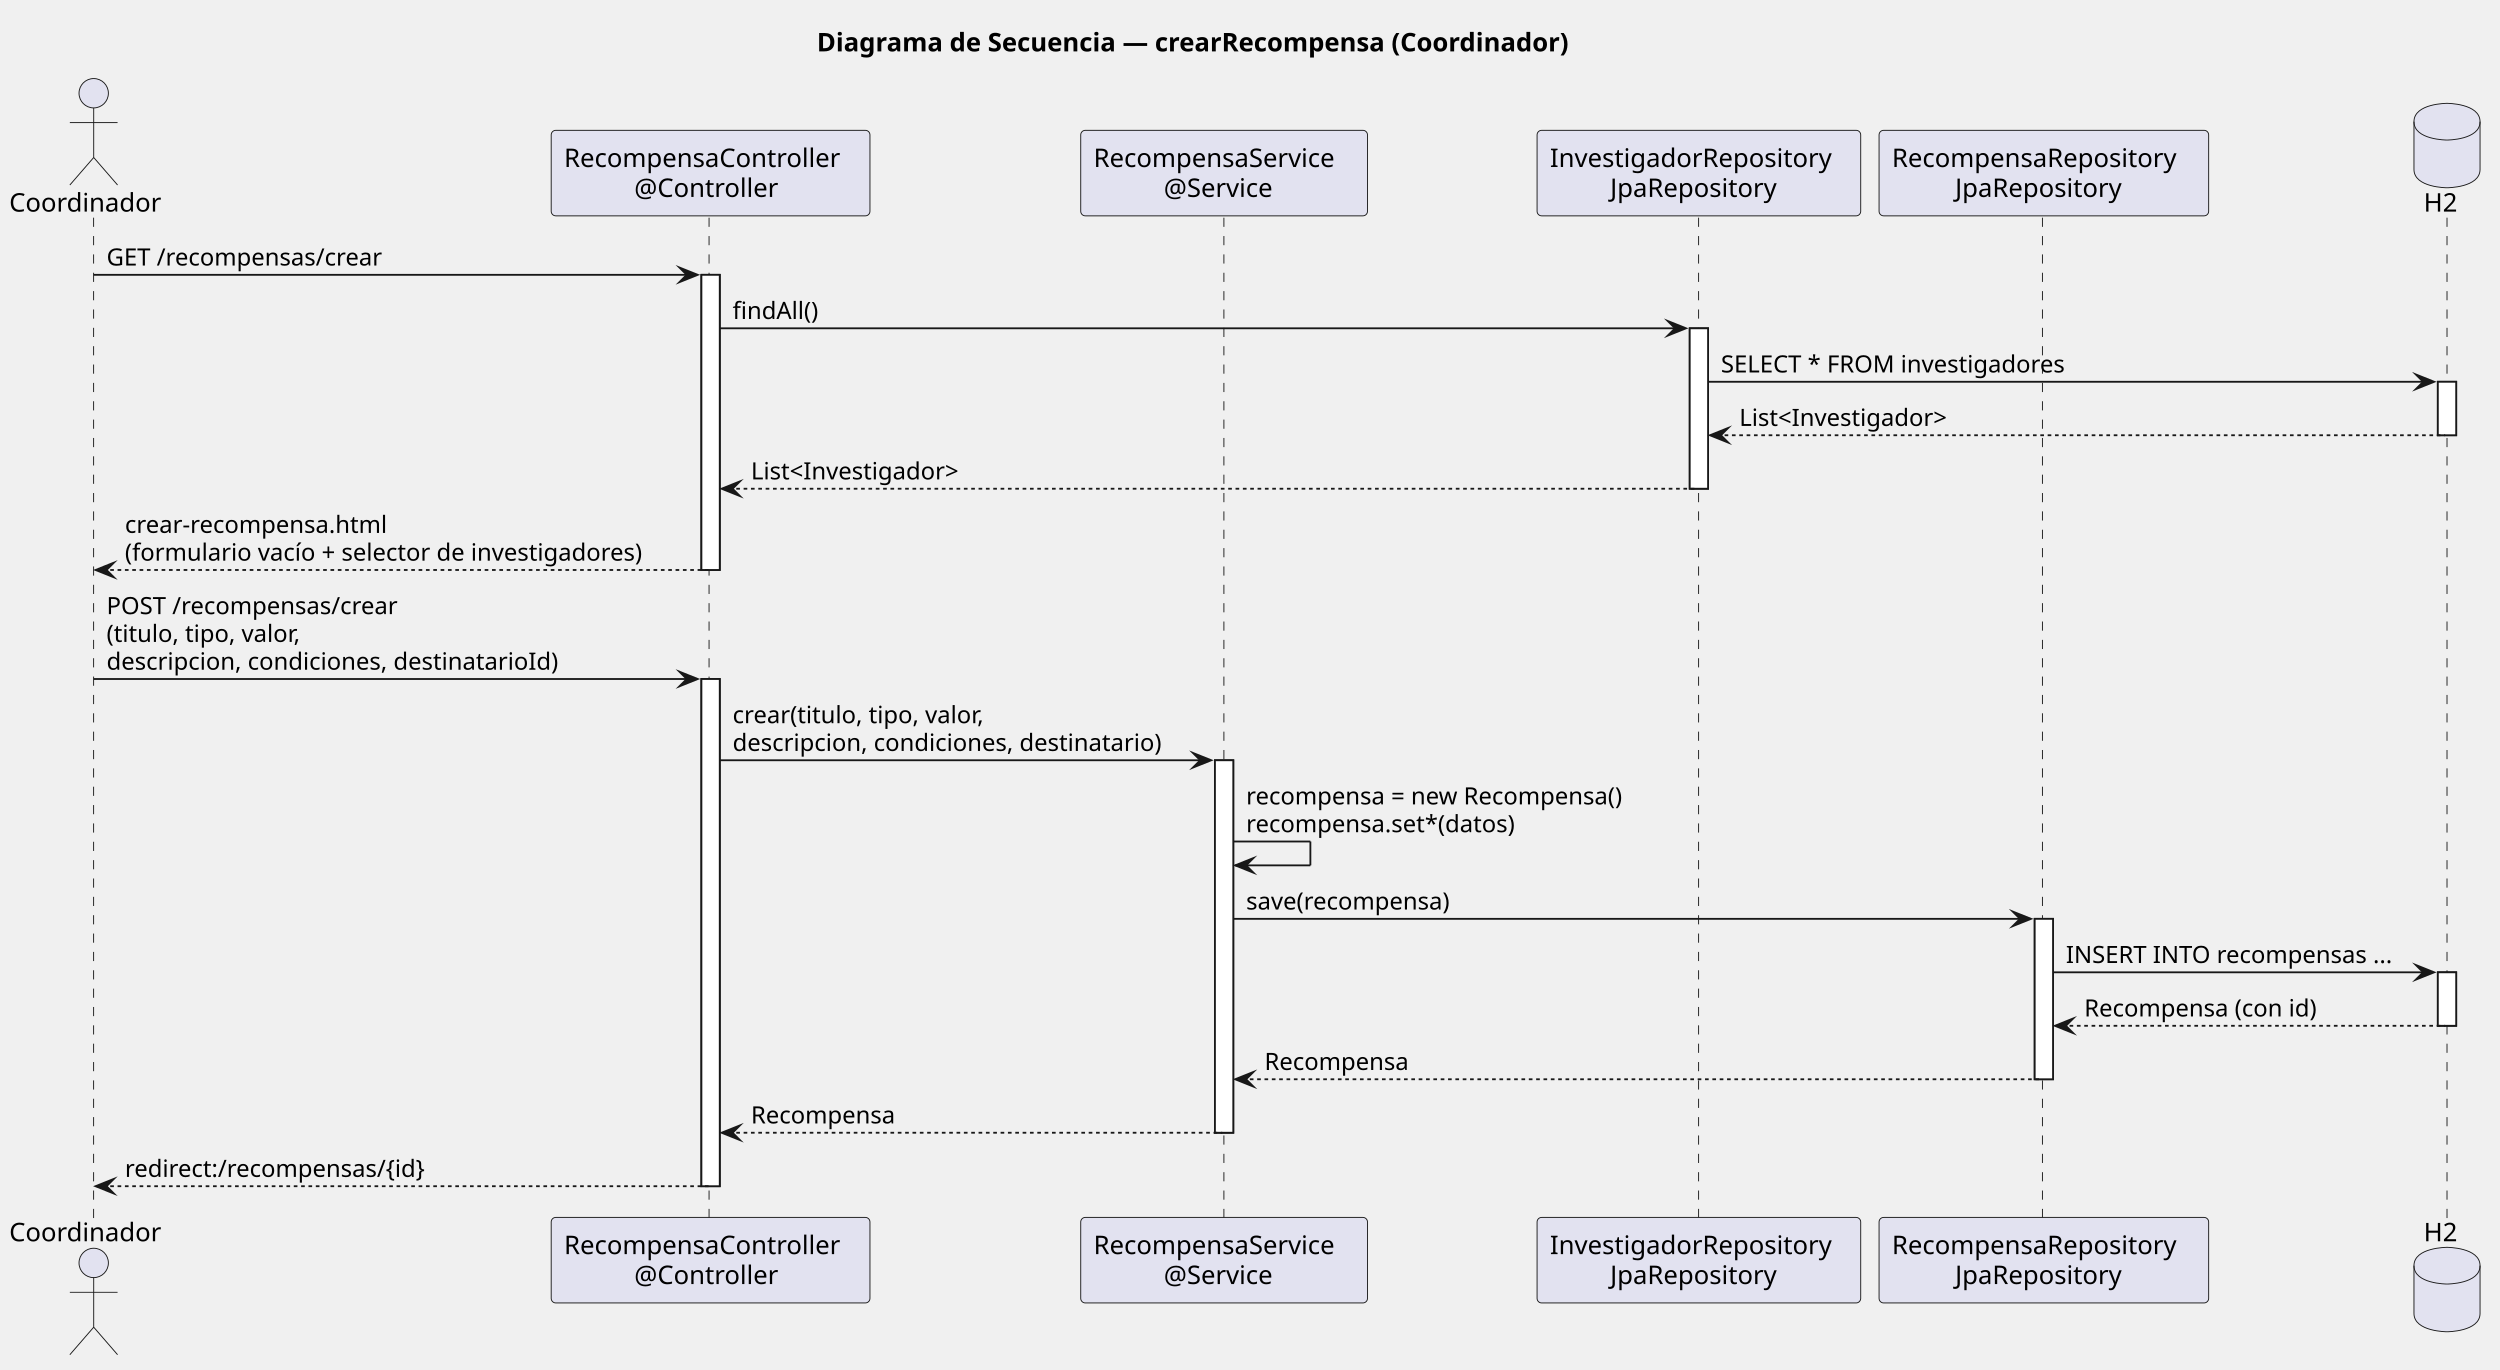
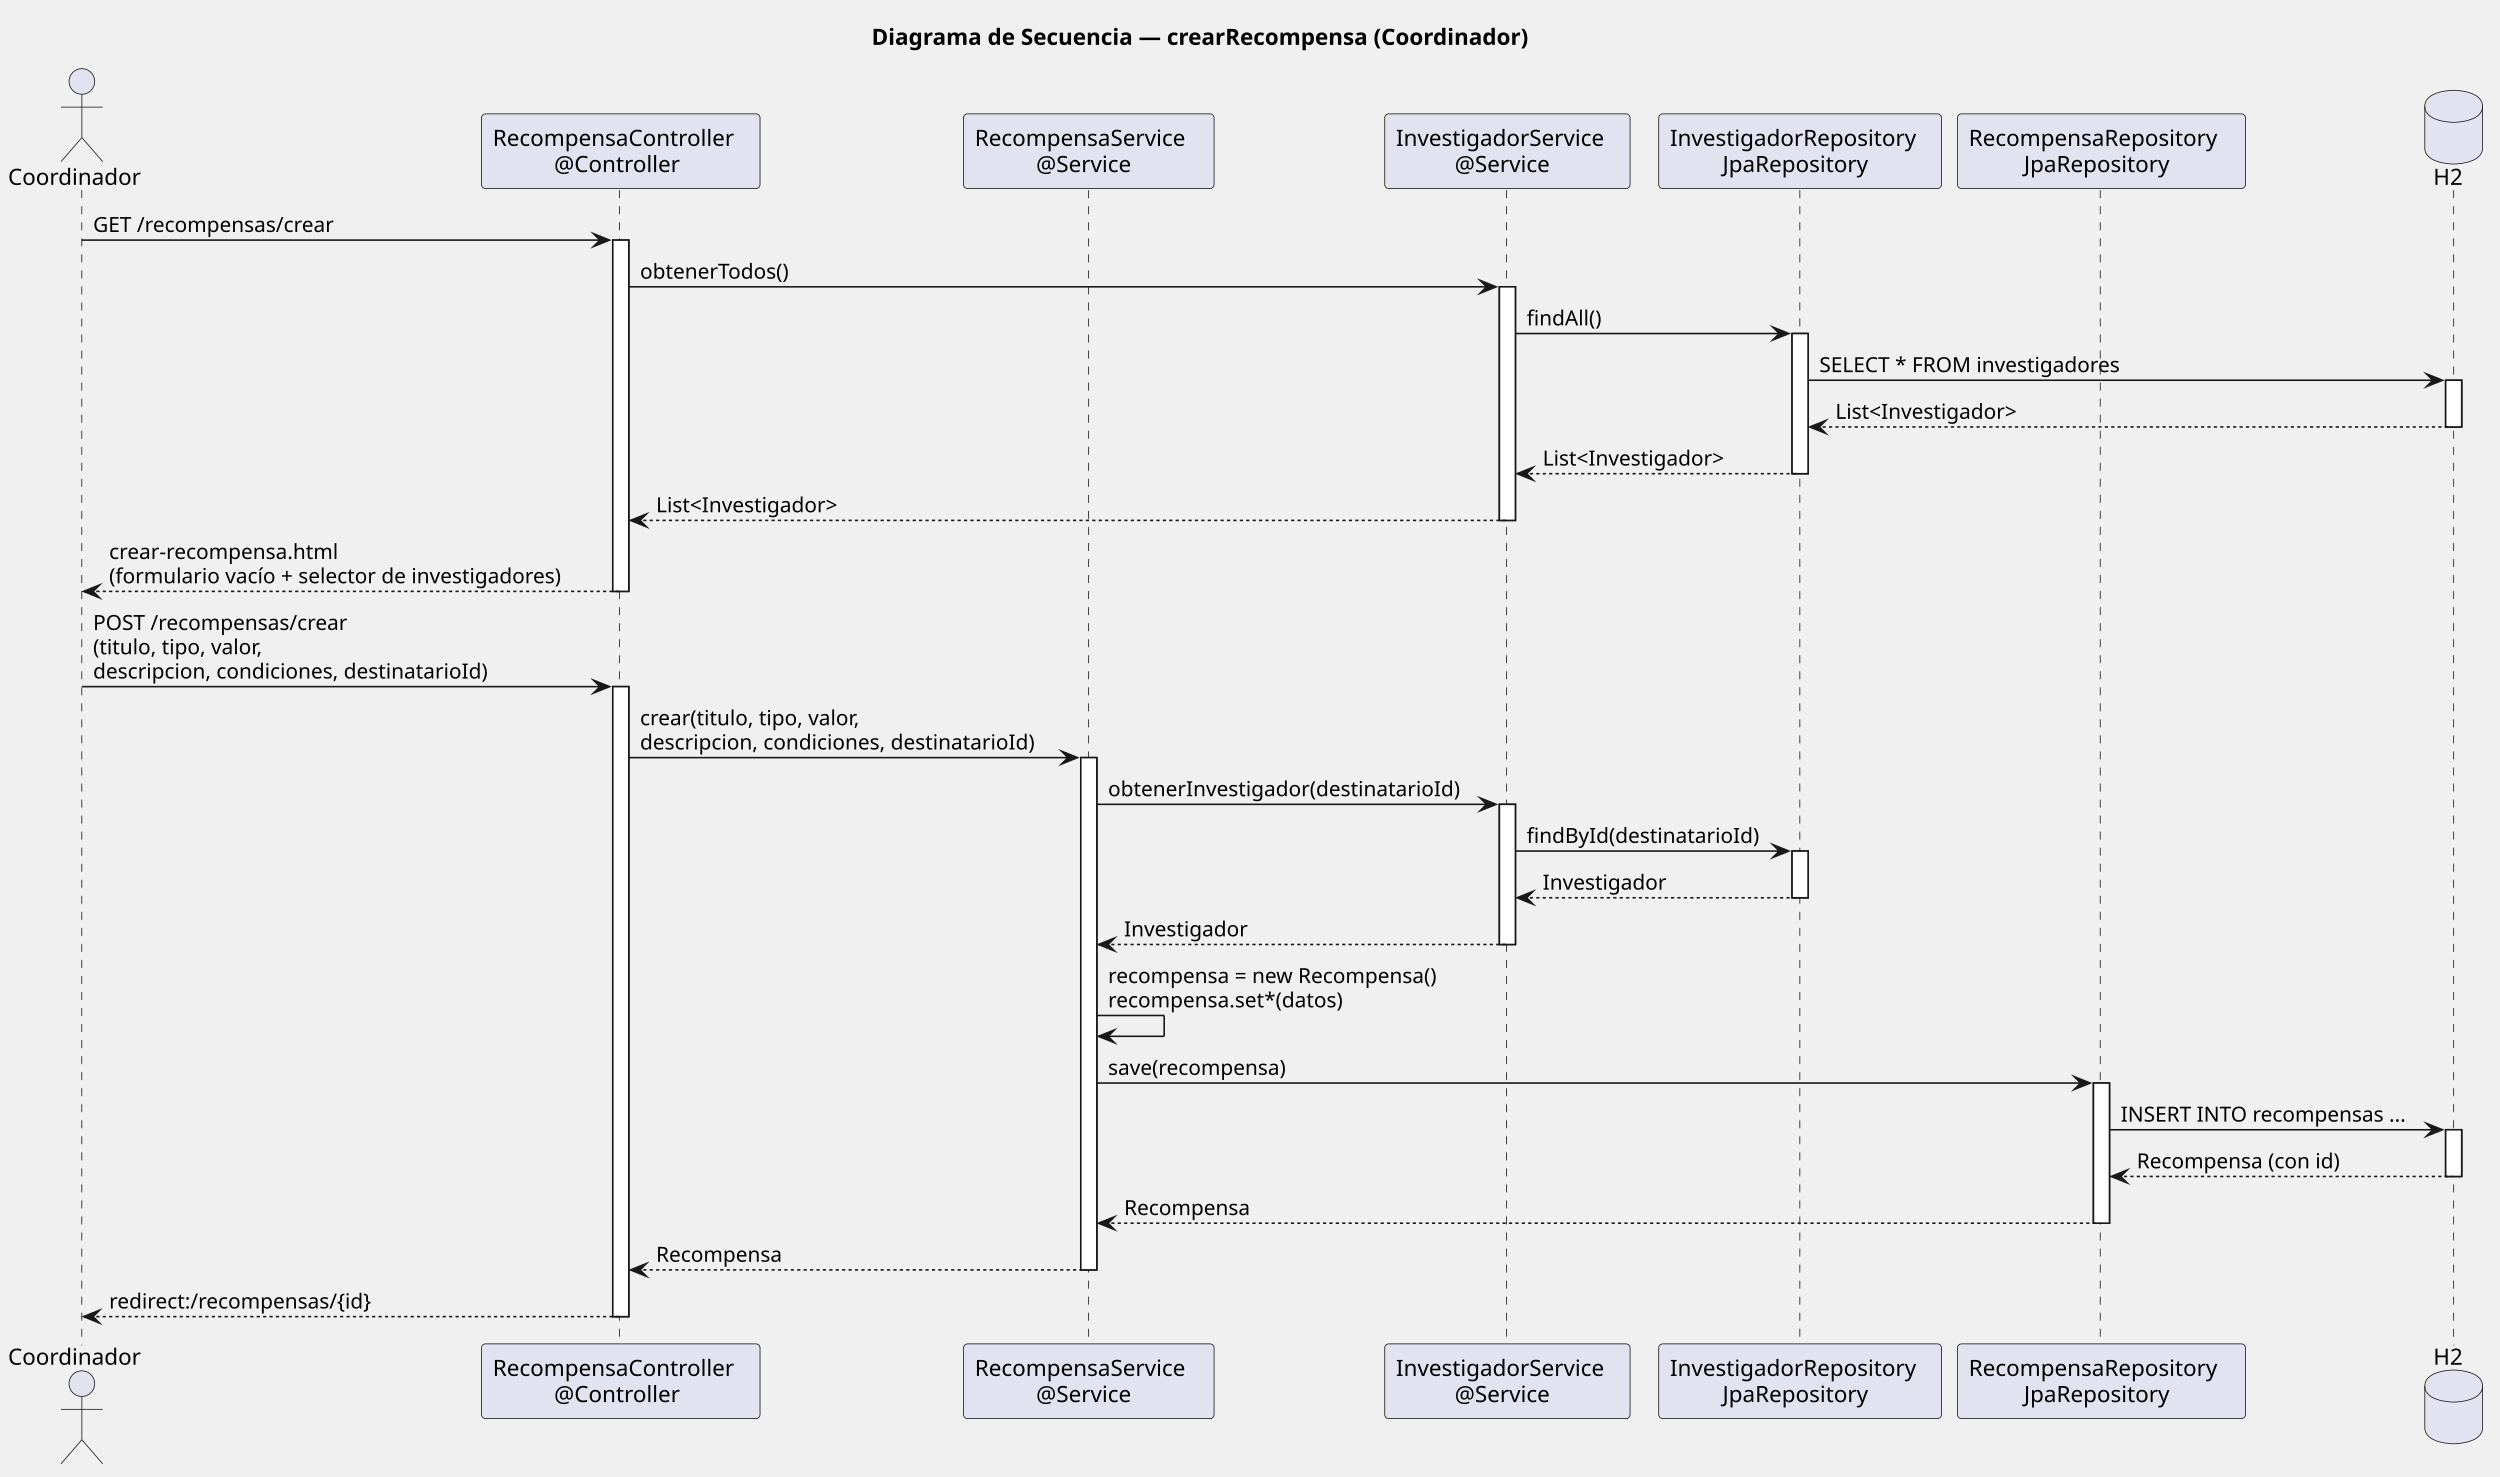
- <svg xmlns="http://www.w3.org/2000/svg" contentStyleType="text/css" data-diagram-type="SEQUENCE" height="746px" preserveAspectRatio="none" style="width:1362px;height:746px;background:#FFFFFF;" version="1.1" viewBox="0 0 1362 746" width="1362px" zoomAndPan="magnify">
+ <svg xmlns="http://www.w3.org/2000/svg" contentStyleType="text/css" data-diagram-type="SEQUENCE" height="921px" preserveAspectRatio="none" style="width:1559px;height:921px;background:#FFFFFF;" version="1.1" viewBox="0 0 1559 921" width="1559px" zoomAndPan="magnify">
  <defs />
  <g>
    <g class="title" data-source-line="1">
-       <text fill="#000000" font-family="sans-serif" font-size="14" font-weight="700" lengthAdjust="spacing" textLength="465.097" x="445.016" y="27.995">Diagrama de Secuencia — crearRecompensa (Coordinador)</text>
-     </g>
-     <g>
-       <rect fill="#FFFFFF" height="160.797" style="stroke:#181818;stroke-width:1;" width="10" x="382.123" y="149.727" />
-     </g>
-     <g>
-       <rect fill="#FFFFFF" height="276.328" style="stroke:#181818;stroke-width:1;" width="10" x="382.123" y="369.922" />
-     </g>
-     <g>
-       <rect fill="#FFFFFF" height="202.93" style="stroke:#181818;stroke-width:1;" width="10" x="661.894" y="414.188" />
-     </g>
-     <g>
-       <rect fill="#FFFFFF" height="87.398" style="stroke:#181818;stroke-width:1;" width="10" x="920.557" y="178.859" />
-     </g>
-     <g>
-       <rect fill="#FFFFFF" height="87.398" style="stroke:#181818;stroke-width:1;" width="10" x="1108.496" y="500.586" />
-     </g>
-     <g>
-       <rect fill="#FFFFFF" height="29.133" style="stroke:#181818;stroke-width:1;" width="10" x="1328.129" y="207.992" />
-     </g>
-     <g>
-       <rect fill="#FFFFFF" height="29.133" style="stroke:#181818;stroke-width:1;" width="10" x="1328.129" y="529.719" />
+       <text fill="#000000" font-family="sans-serif" font-size="14" font-weight="700" lengthAdjust="spacing" textLength="465.097" x="543.506" y="27.995">Diagrama de Secuencia — crearRecompensa (Coordinador)</text>
+     </g>
+     <g>
+       <rect fill="#FFFFFF" height="219.062" style="stroke:#181818;stroke-width:1;" width="10" x="382.123" y="149.727" />
+     </g>
+     <g>
+       <rect fill="#FFFFFF" height="392.859" style="stroke:#181818;stroke-width:1;" width="10" x="382.123" y="428.188" />
+     </g>
+     <g>
+       <rect fill="#FFFFFF" height="319.461" style="stroke:#181818;stroke-width:1;" width="10" x="673.98" y="472.453" />
+     </g>
+     <g>
+       <rect fill="#FFFFFF" height="145.664" style="stroke:#181818;stroke-width:1;" width="10" x="935.019" y="178.859" />
+     </g>
+     <g>
+       <rect fill="#FFFFFF" height="87.398" style="stroke:#181818;stroke-width:1;" width="10" x="935.019" y="501.586" />
+     </g>
+     <g>
+       <rect fill="#FFFFFF" height="87.398" style="stroke:#181818;stroke-width:1;" width="10" x="1117.537" y="207.992" />
+     </g>
+     <g>
+       <rect fill="#FFFFFF" height="29.133" style="stroke:#181818;stroke-width:1;" width="10" x="1117.537" y="530.719" />
+     </g>
+     <g>
+       <rect fill="#FFFFFF" height="87.398" style="stroke:#181818;stroke-width:1;" width="10" x="1305.476" y="675.383" />
+     </g>
+     <g>
+       <rect fill="#FFFFFF" height="29.133" style="stroke:#181818;stroke-width:1;" width="10" x="1525.109" y="237.125" />
+     </g>
+     <g>
+       <rect fill="#FFFFFF" height="29.133" style="stroke:#181818;stroke-width:1;" width="10" x="1525.109" y="704.516" />
    </g>
    <g class="participant-lifeline" data-entity-uid="part1" data-qualified-name="User" data-source-line="3" id="part1-lifeline">
      <g>
-         <rect fill="#000000" fill-opacity="0" height="545.656" width="8" x="47.049" y="118.594" />
-         <line style="stroke:#181818;stroke-width:0.5;stroke-dasharray:5,5;" x1="51" x2="51" y1="118.594" y2="664.25" />
+         <rect fill="#000000" fill-opacity="0" height="720.453" width="8" x="47.049" y="118.594" />
+         <line style="stroke:#181818;stroke-width:0.5;stroke-dasharray:5,5;" x1="51" x2="51" y1="118.594" y2="839.047" />
      </g>
    </g>
    <g class="participant-lifeline" data-entity-uid="part2" data-qualified-name="Controller" data-source-line="4" id="part2-lifeline">
      <g>
-         <rect fill="#000000" fill-opacity="0" height="545.656" width="8" x="383.123" y="118.594" />
-         <line style="stroke:#181818;stroke-width:0.5;stroke-dasharray:5,5;" x1="386.293" x2="386.293" y1="118.594" y2="664.25" />
+         <rect fill="#000000" fill-opacity="0" height="720.453" width="8" x="383.123" y="118.594" />
+         <line style="stroke:#181818;stroke-width:0.5;stroke-dasharray:5,5;" x1="386.293" x2="386.293" y1="118.594" y2="839.047" />
      </g>
    </g>
    <g class="participant-lifeline" data-entity-uid="part3" data-qualified-name="Service" data-source-line="5" id="part3-lifeline">
      <g>
-         <rect fill="#000000" fill-opacity="0" height="545.656" width="8" x="662.894" y="118.594" />
-         <line style="stroke:#181818;stroke-width:0.5;stroke-dasharray:5,5;" x1="666.78" x2="666.78" y1="118.594" y2="664.25" />
-       </g>
-     </g>
-     <g class="participant-lifeline" data-entity-uid="part4" data-qualified-name="InvRepo" data-source-line="6" id="part4-lifeline">
-       <g>
-         <rect fill="#000000" fill-opacity="0" height="545.656" width="8" x="921.557" y="118.594" />
-         <line style="stroke:#181818;stroke-width:0.5;stroke-dasharray:5,5;" x1="925.397" x2="925.397" y1="118.594" y2="664.25" />
-       </g>
-     </g>
-     <g class="participant-lifeline" data-entity-uid="part5" data-qualified-name="Repo" data-source-line="7" id="part5-lifeline">
-       <g>
-         <rect fill="#000000" fill-opacity="0" height="545.656" width="8" x="1109.496" y="118.594" />
-         <line style="stroke:#181818;stroke-width:0.5;stroke-dasharray:5,5;" x1="1112.716" x2="1112.716" y1="118.594" y2="664.25" />
-       </g>
-     </g>
-     <g class="participant-lifeline" data-entity-uid="part6" data-qualified-name="DB" data-source-line="8" id="part6-lifeline">
-       <g>
-         <rect fill="#000000" fill-opacity="0" height="545.656" width="8" x="1329.129" y="118.594" />
-         <line style="stroke:#181818;stroke-width:0.5;stroke-dasharray:5,5;" x1="1333.129" x2="1333.129" y1="118.594" y2="664.25" />
+         <rect fill="#000000" fill-opacity="0" height="720.453" width="8" x="674.98" y="118.594" />
+         <line style="stroke:#181818;stroke-width:0.5;stroke-dasharray:5,5;" x1="678.866" x2="678.866" y1="118.594" y2="839.047" />
+       </g>
+     </g>
+     <g class="participant-lifeline" data-entity-uid="part4" data-qualified-name="InvService" data-source-line="6" id="part4-lifeline">
+       <g>
+         <rect fill="#000000" fill-opacity="0" height="720.453" width="8" x="936.019" y="118.594" />
+         <line style="stroke:#181818;stroke-width:0.5;stroke-dasharray:5,5;" x1="939.524" x2="939.524" y1="118.594" y2="839.047" />
+       </g>
+     </g>
+     <g class="participant-lifeline" data-entity-uid="part5" data-qualified-name="InvRepo" data-source-line="7" id="part5-lifeline">
+       <g>
+         <rect fill="#000000" fill-opacity="0" height="720.453" width="8" x="1118.537" y="118.594" />
+         <line style="stroke:#181818;stroke-width:0.5;stroke-dasharray:5,5;" x1="1122.377" x2="1122.377" y1="118.594" y2="839.047" />
+       </g>
+     </g>
+     <g class="participant-lifeline" data-entity-uid="part6" data-qualified-name="Repo" data-source-line="8" id="part6-lifeline">
+       <g>
+         <rect fill="#000000" fill-opacity="0" height="720.453" width="8" x="1306.476" y="118.594" />
+         <line style="stroke:#181818;stroke-width:0.5;stroke-dasharray:5,5;" x1="1309.696" x2="1309.696" y1="118.594" y2="839.047" />
+       </g>
+     </g>
+     <g class="participant-lifeline" data-entity-uid="part7" data-qualified-name="DB" data-source-line="9" id="part7-lifeline">
+       <g>
+         <rect fill="#000000" fill-opacity="0" height="720.453" width="8" x="1526.109" y="118.594" />
+         <line style="stroke:#181818;stroke-width:0.5;stroke-dasharray:5,5;" x1="1530.109" x2="1530.109" y1="118.594" y2="839.047" />
      </g>
    </g>
    <g class="participant participant-head" data-entity-uid="part1" data-qualified-name="User" data-source-line="3" id="part1-head">
      <text fill="#000000" font-family="sans-serif" font-size="14" lengthAdjust="spacing" textLength="86.099" x="5" y="115.292">Coordinador</text>
      <ellipse cx="51.049" cy="50.797" fill="#E2E2F0" rx="8" ry="8" style="stroke:#181818;stroke-width:0.5;" />
      <path d="M51.049,58.797 L51.049,85.797 M38.049,66.797 L64.049,66.797 M51.049,85.797 L38.049,100.797 M51.049,85.797 L64.049,100.797" fill="none" style="stroke:#181818;stroke-width:0.5;" />
    </g>
    <g class="participant participant-tail" data-entity-uid="part1" data-qualified-name="User" data-source-line="3" id="part1-tail">
-       <text fill="#000000" font-family="sans-serif" font-size="14" lengthAdjust="spacing" textLength="86.099" x="5" y="676.245">Coordinador</text>
-       <ellipse cx="51.049" cy="688.047" fill="#E2E2F0" rx="8" ry="8" style="stroke:#181818;stroke-width:0.5;" />
-       <path d="M51.049,696.047 L51.049,723.047 M38.049,704.047 L64.049,704.047 M51.049,723.047 L38.049,738.047 M51.049,723.047 L64.049,738.047" fill="none" style="stroke:#181818;stroke-width:0.5;" />
+       <text fill="#000000" font-family="sans-serif" font-size="14" lengthAdjust="spacing" textLength="86.099" x="5" y="851.042">Coordinador</text>
+       <ellipse cx="51.049" cy="862.844" fill="#E2E2F0" rx="8" ry="8" style="stroke:#181818;stroke-width:0.5;" />
+       <path d="M51.049,870.844 L51.049,897.844 M38.049,878.844 L64.049,878.844 M51.049,897.844 L38.049,912.844 M51.049,897.844 L64.049,912.844" fill="none" style="stroke:#181818;stroke-width:0.5;" />
    </g>
    <g class="participant participant-head" data-entity-uid="part2" data-qualified-name="Controller" data-source-line="4" id="part2-head">
      <rect fill="#E2E2F0" height="46.594" rx="2.5" ry="2.5" style="stroke:#181818;stroke-width:0.5;" width="173.66" x="300.293" y="71" />
      <text fill="#000000" font-family="sans-serif" font-size="14" lengthAdjust="spacing" textLength="159.66" x="307.293" y="90.995">RecompensaController</text>
      <text fill="#000000" font-family="sans-serif" font-size="14" lengthAdjust="spacing" textLength="83.173" x="345.537" y="107.292">@Controller</text>
    </g>
    <g class="participant participant-tail" data-entity-uid="part2" data-qualified-name="Controller" data-source-line="4" id="part2-tail">
-       <rect fill="#E2E2F0" height="46.594" rx="2.5" ry="2.5" style="stroke:#181818;stroke-width:0.5;" width="173.66" x="300.293" y="663.25" />
-       <text fill="#000000" font-family="sans-serif" font-size="14" lengthAdjust="spacing" textLength="159.66" x="307.293" y="683.245">RecompensaController</text>
-       <text fill="#000000" font-family="sans-serif" font-size="14" lengthAdjust="spacing" textLength="83.173" x="345.537" y="699.542">@Controller</text>
+       <rect fill="#E2E2F0" height="46.594" rx="2.5" ry="2.5" style="stroke:#181818;stroke-width:0.5;" width="173.66" x="300.293" y="838.047" />
+       <text fill="#000000" font-family="sans-serif" font-size="14" lengthAdjust="spacing" textLength="159.66" x="307.293" y="858.042">RecompensaController</text>
+       <text fill="#000000" font-family="sans-serif" font-size="14" lengthAdjust="spacing" textLength="83.173" x="345.537" y="874.339">@Controller</text>
    </g>
    <g class="participant participant-head" data-entity-uid="part3" data-qualified-name="Service" data-source-line="5" id="part3-head">
-       <rect fill="#E2E2F0" height="46.594" rx="2.5" ry="2.5" style="stroke:#181818;stroke-width:0.5;" width="156.228" x="588.78" y="71" />
-       <text fill="#000000" font-family="sans-serif" font-size="14" lengthAdjust="spacing" textLength="142.228" x="595.78" y="90.995">RecompensaService</text>
-       <text fill="#000000" font-family="sans-serif" font-size="14" lengthAdjust="spacing" textLength="65.741" x="634.023" y="107.292">@Service</text>
+       <rect fill="#E2E2F0" height="46.594" rx="2.5" ry="2.5" style="stroke:#181818;stroke-width:0.5;" width="156.228" x="600.866" y="71" />
+       <text fill="#000000" font-family="sans-serif" font-size="14" lengthAdjust="spacing" textLength="142.228" x="607.866" y="90.995">RecompensaService</text>
+       <text fill="#000000" font-family="sans-serif" font-size="14" lengthAdjust="spacing" textLength="65.741" x="646.109" y="107.292">@Service</text>
    </g>
    <g class="participant participant-tail" data-entity-uid="part3" data-qualified-name="Service" data-source-line="5" id="part3-tail">
-       <rect fill="#E2E2F0" height="46.594" rx="2.5" ry="2.5" style="stroke:#181818;stroke-width:0.5;" width="156.228" x="588.78" y="663.25" />
-       <text fill="#000000" font-family="sans-serif" font-size="14" lengthAdjust="spacing" textLength="142.228" x="595.78" y="683.245">RecompensaService</text>
-       <text fill="#000000" font-family="sans-serif" font-size="14" lengthAdjust="spacing" textLength="65.741" x="634.023" y="699.542">@Service</text>
-     </g>
-     <g class="participant participant-head" data-entity-uid="part4" data-qualified-name="InvRepo" data-source-line="6" id="part4-head">
-       <rect fill="#E2E2F0" height="46.594" rx="2.5" ry="2.5" style="stroke:#181818;stroke-width:0.5;" width="176.319" x="837.397" y="71" />
-       <text fill="#000000" font-family="sans-serif" font-size="14" lengthAdjust="spacing" textLength="162.319" x="844.397" y="90.995">InvestigadorRepository</text>
-       <text fill="#000000" font-family="sans-serif" font-size="14" lengthAdjust="spacing" textLength="96.667" x="877.223" y="107.292">JpaRepository</text>
-     </g>
-     <g class="participant participant-tail" data-entity-uid="part4" data-qualified-name="InvRepo" data-source-line="6" id="part4-tail">
-       <rect fill="#E2E2F0" height="46.594" rx="2.5" ry="2.5" style="stroke:#181818;stroke-width:0.5;" width="176.319" x="837.397" y="663.25" />
-       <text fill="#000000" font-family="sans-serif" font-size="14" lengthAdjust="spacing" textLength="162.319" x="844.397" y="683.245">InvestigadorRepository</text>
-       <text fill="#000000" font-family="sans-serif" font-size="14" lengthAdjust="spacing" textLength="96.667" x="877.223" y="699.542">JpaRepository</text>
-     </g>
-     <g class="participant participant-head" data-entity-uid="part5" data-qualified-name="Repo" data-source-line="7" id="part5-head">
-       <rect fill="#E2E2F0" height="46.594" rx="2.5" ry="2.5" style="stroke:#181818;stroke-width:0.5;" width="179.56" x="1023.716" y="71" />
-       <text fill="#000000" font-family="sans-serif" font-size="14" lengthAdjust="spacing" textLength="165.56" x="1030.716" y="90.995">RecompensaRepository</text>
-       <text fill="#000000" font-family="sans-serif" font-size="14" lengthAdjust="spacing" textLength="96.667" x="1065.163" y="107.292">JpaRepository</text>
-     </g>
-     <g class="participant participant-tail" data-entity-uid="part5" data-qualified-name="Repo" data-source-line="7" id="part5-tail">
-       <rect fill="#E2E2F0" height="46.594" rx="2.5" ry="2.5" style="stroke:#181818;stroke-width:0.5;" width="179.56" x="1023.716" y="663.25" />
-       <text fill="#000000" font-family="sans-serif" font-size="14" lengthAdjust="spacing" textLength="165.56" x="1030.716" y="683.245">RecompensaRepository</text>
-       <text fill="#000000" font-family="sans-serif" font-size="14" lengthAdjust="spacing" textLength="96.667" x="1065.163" y="699.542">JpaRepository</text>
-     </g>
-     <g class="participant participant-head" data-entity-uid="part6" data-qualified-name="DB" data-source-line="8" id="part6-head">
-       <text fill="#000000" font-family="sans-serif" font-size="14" lengthAdjust="spacing" textLength="19.435" x="1320.412" y="115.292">H2</text>
-       <path d="M1315.129,66.297 C1315.129,56.297 1333.129,56.297 1333.129,56.297 C1333.129,56.297 1351.129,56.297 1351.129,66.297 L1351.129,92.297 C1351.129,102.297 1333.129,102.297 1333.129,102.297 C1333.129,102.297 1315.129,102.297 1315.129,92.297 L1315.129,66.297" fill="#E2E2F0" style="stroke:#181818;stroke-width:0.5;" />
-       <path d="M1315.129,66.297 C1315.129,76.297 1333.129,76.297 1333.129,76.297 C1333.129,76.297 1351.129,76.297 1351.129,66.297" fill="none" style="stroke:#181818;stroke-width:0.5;" />
-     </g>
-     <g class="participant participant-tail" data-entity-uid="part6" data-qualified-name="DB" data-source-line="8" id="part6-tail">
-       <text fill="#000000" font-family="sans-serif" font-size="14" lengthAdjust="spacing" textLength="19.435" x="1320.412" y="676.245">H2</text>
-       <path d="M1315.129,689.547 C1315.129,679.547 1333.129,679.547 1333.129,679.547 C1333.129,679.547 1351.129,679.547 1351.129,689.547 L1351.129,715.547 C1351.129,725.547 1333.129,725.547 1333.129,725.547 C1333.129,725.547 1315.129,725.547 1315.129,715.547 L1315.129,689.547" fill="#E2E2F0" style="stroke:#181818;stroke-width:0.5;" />
-       <path d="M1315.129,689.547 C1315.129,699.547 1333.129,699.547 1333.129,699.547 C1333.129,699.547 1351.129,699.547 1351.129,689.547" fill="none" style="stroke:#181818;stroke-width:0.5;" />
-     </g>
-     <g>
-       <rect fill="#FFFFFF" height="160.797" style="stroke:#181818;stroke-width:1;" width="10" x="382.123" y="149.727" />
-     </g>
-     <g>
-       <rect fill="#FFFFFF" height="276.328" style="stroke:#181818;stroke-width:1;" width="10" x="382.123" y="369.922" />
-     </g>
-     <g>
-       <rect fill="#FFFFFF" height="202.93" style="stroke:#181818;stroke-width:1;" width="10" x="661.894" y="414.188" />
-     </g>
-     <g>
-       <rect fill="#FFFFFF" height="87.398" style="stroke:#181818;stroke-width:1;" width="10" x="920.557" y="178.859" />
-     </g>
-     <g>
-       <rect fill="#FFFFFF" height="87.398" style="stroke:#181818;stroke-width:1;" width="10" x="1108.496" y="500.586" />
-     </g>
-     <g>
-       <rect fill="#FFFFFF" height="29.133" style="stroke:#181818;stroke-width:1;" width="10" x="1328.129" y="207.992" />
-     </g>
-     <g>
-       <rect fill="#FFFFFF" height="29.133" style="stroke:#181818;stroke-width:1;" width="10" x="1328.129" y="529.719" />
-     </g>
-     <g class="message" data-entity-1="part1" data-entity-2="part2" data-source-line="10" id="msg1">
+       <rect fill="#E2E2F0" height="46.594" rx="2.5" ry="2.5" style="stroke:#181818;stroke-width:0.5;" width="156.228" x="600.866" y="838.047" />
+       <text fill="#000000" font-family="sans-serif" font-size="14" lengthAdjust="spacing" textLength="142.228" x="607.866" y="858.042">RecompensaService</text>
+       <text fill="#000000" font-family="sans-serif" font-size="14" lengthAdjust="spacing" textLength="65.741" x="646.109" y="874.339">@Service</text>
+     </g>
+     <g class="participant participant-head" data-entity-uid="part4" data-qualified-name="InvService" data-source-line="6" id="part4-head">
+       <rect fill="#E2E2F0" height="46.594" rx="2.5" ry="2.5" style="stroke:#181818;stroke-width:0.5;" width="152.988" x="863.524" y="71" />
+       <text fill="#000000" font-family="sans-serif" font-size="14" lengthAdjust="spacing" textLength="138.988" x="870.524" y="90.995">InvestigadorService</text>
+       <text fill="#000000" font-family="sans-serif" font-size="14" lengthAdjust="spacing" textLength="65.741" x="907.148" y="107.292">@Service</text>
+     </g>
+     <g class="participant participant-tail" data-entity-uid="part4" data-qualified-name="InvService" data-source-line="6" id="part4-tail">
+       <rect fill="#E2E2F0" height="46.594" rx="2.5" ry="2.5" style="stroke:#181818;stroke-width:0.5;" width="152.988" x="863.524" y="838.047" />
+       <text fill="#000000" font-family="sans-serif" font-size="14" lengthAdjust="spacing" textLength="138.988" x="870.524" y="858.042">InvestigadorService</text>
+       <text fill="#000000" font-family="sans-serif" font-size="14" lengthAdjust="spacing" textLength="65.741" x="907.148" y="874.339">@Service</text>
+     </g>
+     <g class="participant participant-head" data-entity-uid="part5" data-qualified-name="InvRepo" data-source-line="7" id="part5-head">
+       <rect fill="#E2E2F0" height="46.594" rx="2.5" ry="2.5" style="stroke:#181818;stroke-width:0.5;" width="176.319" x="1034.377" y="71" />
+       <text fill="#000000" font-family="sans-serif" font-size="14" lengthAdjust="spacing" textLength="162.319" x="1041.377" y="90.995">InvestigadorRepository</text>
+       <text fill="#000000" font-family="sans-serif" font-size="14" lengthAdjust="spacing" textLength="96.667" x="1074.203" y="107.292">JpaRepository</text>
+     </g>
+     <g class="participant participant-tail" data-entity-uid="part5" data-qualified-name="InvRepo" data-source-line="7" id="part5-tail">
+       <rect fill="#E2E2F0" height="46.594" rx="2.5" ry="2.5" style="stroke:#181818;stroke-width:0.5;" width="176.319" x="1034.377" y="838.047" />
+       <text fill="#000000" font-family="sans-serif" font-size="14" lengthAdjust="spacing" textLength="162.319" x="1041.377" y="858.042">InvestigadorRepository</text>
+       <text fill="#000000" font-family="sans-serif" font-size="14" lengthAdjust="spacing" textLength="96.667" x="1074.203" y="874.339">JpaRepository</text>
+     </g>
+     <g class="participant participant-head" data-entity-uid="part6" data-qualified-name="Repo" data-source-line="8" id="part6-head">
+       <rect fill="#E2E2F0" height="46.594" rx="2.5" ry="2.5" style="stroke:#181818;stroke-width:0.5;" width="179.56" x="1220.696" y="71" />
+       <text fill="#000000" font-family="sans-serif" font-size="14" lengthAdjust="spacing" textLength="165.56" x="1227.696" y="90.995">RecompensaRepository</text>
+       <text fill="#000000" font-family="sans-serif" font-size="14" lengthAdjust="spacing" textLength="96.667" x="1262.143" y="107.292">JpaRepository</text>
+     </g>
+     <g class="participant participant-tail" data-entity-uid="part6" data-qualified-name="Repo" data-source-line="8" id="part6-tail">
+       <rect fill="#E2E2F0" height="46.594" rx="2.5" ry="2.5" style="stroke:#181818;stroke-width:0.5;" width="179.56" x="1220.696" y="838.047" />
+       <text fill="#000000" font-family="sans-serif" font-size="14" lengthAdjust="spacing" textLength="165.56" x="1227.696" y="858.042">RecompensaRepository</text>
+       <text fill="#000000" font-family="sans-serif" font-size="14" lengthAdjust="spacing" textLength="96.667" x="1262.143" y="874.339">JpaRepository</text>
+     </g>
+     <g class="participant participant-head" data-entity-uid="part7" data-qualified-name="DB" data-source-line="9" id="part7-head">
+       <text fill="#000000" font-family="sans-serif" font-size="14" lengthAdjust="spacing" textLength="19.435" x="1517.392" y="115.292">H2</text>
+       <path d="M1512.109,66.297 C1512.109,56.297 1530.109,56.297 1530.109,56.297 C1530.109,56.297 1548.109,56.297 1548.109,66.297 L1548.109,92.297 C1548.109,102.297 1530.109,102.297 1530.109,102.297 C1530.109,102.297 1512.109,102.297 1512.109,92.297 L1512.109,66.297" fill="#E2E2F0" style="stroke:#181818;stroke-width:0.5;" />
+       <path d="M1512.109,66.297 C1512.109,76.297 1530.109,76.297 1530.109,76.297 C1530.109,76.297 1548.109,76.297 1548.109,66.297" fill="none" style="stroke:#181818;stroke-width:0.5;" />
+     </g>
+     <g class="participant participant-tail" data-entity-uid="part7" data-qualified-name="DB" data-source-line="9" id="part7-tail">
+       <text fill="#000000" font-family="sans-serif" font-size="14" lengthAdjust="spacing" textLength="19.435" x="1517.392" y="851.042">H2</text>
+       <path d="M1512.109,864.344 C1512.109,854.344 1530.109,854.344 1530.109,854.344 C1530.109,854.344 1548.109,854.344 1548.109,864.344 L1548.109,890.344 C1548.109,900.344 1530.109,900.344 1530.109,900.344 C1530.109,900.344 1512.109,900.344 1512.109,890.344 L1512.109,864.344" fill="#E2E2F0" style="stroke:#181818;stroke-width:0.5;" />
+       <path d="M1512.109,864.344 C1512.109,874.344 1530.109,874.344 1530.109,874.344 C1530.109,874.344 1548.109,874.344 1548.109,864.344" fill="none" style="stroke:#181818;stroke-width:0.5;" />
+     </g>
+     <g>
+       <rect fill="#FFFFFF" height="219.062" style="stroke:#181818;stroke-width:1;" width="10" x="382.123" y="149.727" />
+     </g>
+     <g>
+       <rect fill="#FFFFFF" height="392.859" style="stroke:#181818;stroke-width:1;" width="10" x="382.123" y="428.188" />
+     </g>
+     <g>
+       <rect fill="#FFFFFF" height="319.461" style="stroke:#181818;stroke-width:1;" width="10" x="673.98" y="472.453" />
+     </g>
+     <g>
+       <rect fill="#FFFFFF" height="145.664" style="stroke:#181818;stroke-width:1;" width="10" x="935.019" y="178.859" />
+     </g>
+     <g>
+       <rect fill="#FFFFFF" height="87.398" style="stroke:#181818;stroke-width:1;" width="10" x="935.019" y="501.586" />
+     </g>
+     <g>
+       <rect fill="#FFFFFF" height="87.398" style="stroke:#181818;stroke-width:1;" width="10" x="1117.537" y="207.992" />
+     </g>
+     <g>
+       <rect fill="#FFFFFF" height="29.133" style="stroke:#181818;stroke-width:1;" width="10" x="1117.537" y="530.719" />
+     </g>
+     <g>
+       <rect fill="#FFFFFF" height="87.398" style="stroke:#181818;stroke-width:1;" width="10" x="1305.476" y="675.383" />
+     </g>
+     <g>
+       <rect fill="#FFFFFF" height="29.133" style="stroke:#181818;stroke-width:1;" width="10" x="1525.109" y="237.125" />
+     </g>
+     <g>
+       <rect fill="#FFFFFF" height="29.133" style="stroke:#181818;stroke-width:1;" width="10" x="1525.109" y="704.516" />
+     </g>
+     <g class="message" data-entity-1="part1" data-entity-2="part2" data-source-line="11" id="msg1">
      <polygon fill="#181818" points="370.123,145.727,380.123,149.727,370.123,153.727,374.123,149.727" style="stroke:#181818;stroke-width:1;stroke-linejoin:miter;stroke-miterlimit:10;" />
      <line style="stroke:#181818;stroke-width:1;" x1="51.049" x2="376.123" y1="149.727" y2="149.727" />
      <text fill="#000000" font-family="sans-serif" font-size="13" lengthAdjust="spacing" textLength="160.031" x="58.049" y="144.661">GET /recompensas/crear</text>
    </g>
-     <g class="message" data-entity-1="part2" data-entity-2="part4" data-source-line="12" id="msg2">
-       <polygon fill="#181818" points="908.557,174.859,918.557,178.859,908.557,182.859,912.557,178.859" style="stroke:#181818;stroke-width:1;stroke-linejoin:miter;stroke-miterlimit:10;" />
-       <line style="stroke:#181818;stroke-width:1;" x1="392.123" x2="914.557" y1="178.859" y2="178.859" />
-       <text fill="#000000" font-family="sans-serif" font-size="13" lengthAdjust="spacing" textLength="50.94" x="399.123" y="173.793">findAll()</text>
-     </g>
-     <g class="message" data-entity-1="part4" data-entity-2="part6" data-source-line="14" id="msg3">
-       <polygon fill="#181818" points="1316.129,203.992,1326.129,207.992,1316.129,211.992,1320.129,207.992" style="stroke:#181818;stroke-width:1;stroke-linejoin:miter;stroke-miterlimit:10;" />
-       <line style="stroke:#181818;stroke-width:1;" x1="930.557" x2="1322.129" y1="207.992" y2="207.992" />
-       <text fill="#000000" font-family="sans-serif" font-size="13" lengthAdjust="spacing" textLength="201.36" x="937.557" y="202.926">SELECT * FROM investigadores</text>
-     </g>
-     <g class="message" data-entity-1="part6" data-entity-2="part4" data-source-line="16" id="msg4">
-       <polygon fill="#181818" points="941.557,233.125,931.557,237.125,941.557,241.125,937.557,237.125" style="stroke:#181818;stroke-width:1;stroke-linejoin:miter;stroke-miterlimit:10;" />
-       <line style="stroke:#181818;stroke-width:1;stroke-dasharray:2,2;" x1="935.557" x2="1332.129" y1="237.125" y2="237.125" />
-       <text fill="#000000" font-family="sans-serif" font-size="13" lengthAdjust="spacing" textLength="125.525" x="947.557" y="232.059">List&lt;Investigador&gt;</text>
-     </g>
-     <g class="message" data-entity-1="part4" data-entity-2="part2" data-source-line="18" id="msg5">
-       <polygon fill="#181818" points="403.123,262.258,393.123,266.258,403.123,270.258,399.123,266.258" style="stroke:#181818;stroke-width:1;stroke-linejoin:miter;stroke-miterlimit:10;" />
-       <line style="stroke:#181818;stroke-width:1;stroke-dasharray:2,2;" x1="397.123" x2="924.557" y1="266.258" y2="266.258" />
-       <text fill="#000000" font-family="sans-serif" font-size="13" lengthAdjust="spacing" textLength="125.525" x="409.123" y="261.192">List&lt;Investigador&gt;</text>
-     </g>
-     <g class="message" data-entity-1="part2" data-entity-2="part1" data-source-line="20" id="msg6">
-       <polygon fill="#181818" points="62.049,306.523,52.049,310.523,62.049,314.523,58.049,310.523" style="stroke:#181818;stroke-width:1;stroke-linejoin:miter;stroke-miterlimit:10;" />
-       <line style="stroke:#181818;stroke-width:1;stroke-dasharray:2,2;" x1="56.049" x2="386.123" y1="310.523" y2="310.523" />
-       <text fill="#000000" font-family="sans-serif" font-size="13" lengthAdjust="spacing" textLength="152.572" x="68.049" y="290.325">crear-recompensa.html</text>
-       <text fill="#000000" font-family="sans-serif" font-size="13" lengthAdjust="spacing" textLength="307.074" x="68.049" y="305.457">(formulario vacío + selector de investigadores)</text>
-     </g>
-     <g class="message" data-entity-1="part1" data-entity-2="part2" data-source-line="23" id="msg7">
-       <polygon fill="#181818" points="370.123,365.922,380.123,369.922,370.123,373.922,374.123,369.922" style="stroke:#181818;stroke-width:1;stroke-linejoin:miter;stroke-miterlimit:10;" />
-       <line style="stroke:#181818;stroke-width:1;" x1="51.049" x2="376.123" y1="369.922" y2="369.922" />
-       <text fill="#000000" font-family="sans-serif" font-size="13" lengthAdjust="spacing" textLength="168.067" x="58.049" y="334.59">POST /recompensas/crear</text>
-       <text fill="#000000" font-family="sans-serif" font-size="13" lengthAdjust="spacing" textLength="116.829" x="58.049" y="349.723">(titulo, tipo, valor,</text>
-       <text fill="#000000" font-family="sans-serif" font-size="13" lengthAdjust="spacing" textLength="262.856" x="58.049" y="364.856">descripcion, condiciones, destinatarioId)</text>
-     </g>
-     <g class="message" data-entity-1="part2" data-entity-2="part3" data-source-line="25" id="msg8">
-       <polygon fill="#181818" points="649.894,410.188,659.894,414.188,649.894,418.188,653.894,414.188" style="stroke:#181818;stroke-width:1;stroke-linejoin:miter;stroke-miterlimit:10;" />
-       <line style="stroke:#181818;stroke-width:1;" x1="392.123" x2="655.894" y1="414.188" y2="414.188" />
-       <text fill="#000000" font-family="sans-serif" font-size="13" lengthAdjust="spacing" textLength="150.63" x="399.123" y="393.989">crear(titulo, tipo, valor,</text>
-       <text fill="#000000" font-family="sans-serif" font-size="13" lengthAdjust="spacing" textLength="250.77" x="399.123" y="409.122">descripcion, condiciones, destinatario)</text>
-     </g>
-     <g class="message" data-entity-1="part3" data-entity-2="part3" data-source-line="27" id="msg9">
-       <line style="stroke:#181818;stroke-width:1;" x1="671.894" x2="713.894" y1="458.453" y2="458.453" />
-       <line style="stroke:#181818;stroke-width:1;" x1="713.894" x2="713.894" y1="458.453" y2="471.453" />
-       <line style="stroke:#181818;stroke-width:1;" x1="672.894" x2="713.894" y1="471.453" y2="471.453" />
-       <polygon fill="#181818" points="682.894,467.453,672.894,471.453,682.894,475.453,678.894,471.453" style="stroke:#181818;stroke-width:1;stroke-linejoin:miter;stroke-miterlimit:10;" />
-       <text fill="#000000" font-family="sans-serif" font-size="13" lengthAdjust="spacing" textLength="224.663" x="678.894" y="438.254">recompensa = new Recompensa()</text>
-       <text fill="#000000" font-family="sans-serif" font-size="13" lengthAdjust="spacing" textLength="157.022" x="678.894" y="453.387">recompensa.set*(datos)</text>
-     </g>
-     <g class="message" data-entity-1="part3" data-entity-2="part5" data-source-line="28" id="msg10">
-       <polygon fill="#181818" points="1096.496,496.586,1106.496,500.586,1096.496,504.586,1100.496,500.586" style="stroke:#181818;stroke-width:1;stroke-linejoin:miter;stroke-miterlimit:10;" />
-       <line style="stroke:#181818;stroke-width:1;" x1="671.894" x2="1102.496" y1="500.586" y2="500.586" />
-       <text fill="#000000" font-family="sans-serif" font-size="13" lengthAdjust="spacing" textLength="120.91" x="678.894" y="495.52">save(recompensa)</text>
-     </g>
-     <g class="message" data-entity-1="part5" data-entity-2="part6" data-source-line="30" id="msg11">
-       <polygon fill="#181818" points="1316.129,525.719,1326.129,529.719,1316.129,533.719,1320.129,529.719" style="stroke:#181818;stroke-width:1;stroke-linejoin:miter;stroke-miterlimit:10;" />
-       <line style="stroke:#181818;stroke-width:1;" x1="1118.496" x2="1322.129" y1="529.719" y2="529.719" />
-       <text fill="#000000" font-family="sans-serif" font-size="13" lengthAdjust="spacing" textLength="190.633" x="1125.496" y="524.653">INSERT INTO recompensas ...</text>
-     </g>
-     <g class="message" data-entity-1="part6" data-entity-2="part5" data-source-line="32" id="msg12">
-       <polygon fill="#181818" points="1129.496,554.852,1119.496,558.852,1129.496,562.852,1125.496,558.852" style="stroke:#181818;stroke-width:1;stroke-linejoin:miter;stroke-miterlimit:10;" />
-       <line style="stroke:#181818;stroke-width:1;stroke-dasharray:2,2;" x1="1123.496" x2="1332.129" y1="558.852" y2="558.852" />
-       <text fill="#000000" font-family="sans-serif" font-size="13" lengthAdjust="spacing" textLength="137.636" x="1135.496" y="553.786">Recompensa (con id)</text>
-     </g>
-     <g class="message" data-entity-1="part5" data-entity-2="part3" data-source-line="34" id="msg13">
-       <polygon fill="#181818" points="682.894,583.984,672.894,587.984,682.894,591.984,678.894,587.984" style="stroke:#181818;stroke-width:1;stroke-linejoin:miter;stroke-miterlimit:10;" />
-       <line style="stroke:#181818;stroke-width:1;stroke-dasharray:2,2;" x1="676.894" x2="1112.496" y1="587.984" y2="587.984" />
-       <text fill="#000000" font-family="sans-serif" font-size="13" lengthAdjust="spacing" textLength="84.024" x="688.894" y="582.918">Recompensa</text>
-     </g>
-     <g class="message" data-entity-1="part3" data-entity-2="part2" data-source-line="36" id="msg14">
-       <polygon fill="#181818" points="403.123,613.117,393.123,617.117,403.123,621.117,399.123,617.117" style="stroke:#181818;stroke-width:1;stroke-linejoin:miter;stroke-miterlimit:10;" />
-       <line style="stroke:#181818;stroke-width:1;stroke-dasharray:2,2;" x1="397.123" x2="665.894" y1="617.117" y2="617.117" />
-       <text fill="#000000" font-family="sans-serif" font-size="13" lengthAdjust="spacing" textLength="84.024" x="409.123" y="612.051">Recompensa</text>
-     </g>
-     <g class="message" data-entity-1="part2" data-entity-2="part1" data-source-line="38" id="msg15">
-       <polygon fill="#181818" points="62.049,642.25,52.049,646.25,62.049,650.25,58.049,646.25" style="stroke:#181818;stroke-width:1;stroke-linejoin:miter;stroke-miterlimit:10;" />
-       <line style="stroke:#181818;stroke-width:1;stroke-dasharray:2,2;" x1="56.049" x2="386.123" y1="646.25" y2="646.25" />
-       <text fill="#000000" font-family="sans-serif" font-size="13" lengthAdjust="spacing" textLength="179.448" x="68.049" y="641.184">redirect:/recompensas/{id}</text>
+     <g class="message" data-entity-1="part2" data-entity-2="part4" data-source-line="13" id="msg2">
+       <polygon fill="#181818" points="923.019,174.859,933.019,178.859,923.019,182.859,927.019,178.859" style="stroke:#181818;stroke-width:1;stroke-linejoin:miter;stroke-miterlimit:10;" />
+       <line style="stroke:#181818;stroke-width:1;" x1="392.123" x2="929.019" y1="178.859" y2="178.859" />
+       <text fill="#000000" font-family="sans-serif" font-size="13" lengthAdjust="spacing" textLength="99.899" x="399.123" y="173.793">obtenerTodos()</text>
+     </g>
+     <g class="message" data-entity-1="part4" data-entity-2="part5" data-source-line="15" id="msg3">
+       <polygon fill="#181818" points="1105.537,203.992,1115.537,207.992,1105.537,211.992,1109.537,207.992" style="stroke:#181818;stroke-width:1;stroke-linejoin:miter;stroke-miterlimit:10;" />
+       <line style="stroke:#181818;stroke-width:1;" x1="945.019" x2="1111.537" y1="207.992" y2="207.992" />
+       <text fill="#000000" font-family="sans-serif" font-size="13" lengthAdjust="spacing" textLength="50.94" x="952.019" y="202.926">findAll()</text>
+     </g>
+     <g class="message" data-entity-1="part5" data-entity-2="part7" data-source-line="17" id="msg4">
+       <polygon fill="#181818" points="1513.109,233.125,1523.109,237.125,1513.109,241.125,1517.109,237.125" style="stroke:#181818;stroke-width:1;stroke-linejoin:miter;stroke-miterlimit:10;" />
+       <line style="stroke:#181818;stroke-width:1;" x1="1127.537" x2="1519.109" y1="237.125" y2="237.125" />
+       <text fill="#000000" font-family="sans-serif" font-size="13" lengthAdjust="spacing" textLength="201.36" x="1134.537" y="232.059">SELECT * FROM investigadores</text>
+     </g>
+     <g class="message" data-entity-1="part7" data-entity-2="part5" data-source-line="19" id="msg5">
+       <polygon fill="#181818" points="1138.537,262.258,1128.537,266.258,1138.537,270.258,1134.537,266.258" style="stroke:#181818;stroke-width:1;stroke-linejoin:miter;stroke-miterlimit:10;" />
+       <line style="stroke:#181818;stroke-width:1;stroke-dasharray:2,2;" x1="1132.537" x2="1529.109" y1="266.258" y2="266.258" />
+       <text fill="#000000" font-family="sans-serif" font-size="13" lengthAdjust="spacing" textLength="125.525" x="1144.537" y="261.192">List&lt;Investigador&gt;</text>
+     </g>
+     <g class="message" data-entity-1="part5" data-entity-2="part4" data-source-line="21" id="msg6">
+       <polygon fill="#181818" points="956.019,291.391,946.019,295.391,956.019,299.391,952.019,295.391" style="stroke:#181818;stroke-width:1;stroke-linejoin:miter;stroke-miterlimit:10;" />
+       <line style="stroke:#181818;stroke-width:1;stroke-dasharray:2,2;" x1="950.019" x2="1121.537" y1="295.391" y2="295.391" />
+       <text fill="#000000" font-family="sans-serif" font-size="13" lengthAdjust="spacing" textLength="125.525" x="962.019" y="290.325">List&lt;Investigador&gt;</text>
+     </g>
+     <g class="message" data-entity-1="part4" data-entity-2="part2" data-source-line="23" id="msg7">
+       <polygon fill="#181818" points="403.123,320.523,393.123,324.523,403.123,328.523,399.123,324.523" style="stroke:#181818;stroke-width:1;stroke-linejoin:miter;stroke-miterlimit:10;" />
+       <line style="stroke:#181818;stroke-width:1;stroke-dasharray:2,2;" x1="397.123" x2="939.019" y1="324.523" y2="324.523" />
+       <text fill="#000000" font-family="sans-serif" font-size="13" lengthAdjust="spacing" textLength="125.525" x="409.123" y="319.457">List&lt;Investigador&gt;</text>
+     </g>
+     <g class="message" data-entity-1="part2" data-entity-2="part1" data-source-line="25" id="msg8">
+       <polygon fill="#181818" points="62.049,364.789,52.049,368.789,62.049,372.789,58.049,368.789" style="stroke:#181818;stroke-width:1;stroke-linejoin:miter;stroke-miterlimit:10;" />
+       <line style="stroke:#181818;stroke-width:1;stroke-dasharray:2,2;" x1="56.049" x2="386.123" y1="368.789" y2="368.789" />
+       <text fill="#000000" font-family="sans-serif" font-size="13" lengthAdjust="spacing" textLength="152.572" x="68.049" y="348.59">crear-recompensa.html</text>
+       <text fill="#000000" font-family="sans-serif" font-size="13" lengthAdjust="spacing" textLength="307.074" x="68.049" y="363.723">(formulario vacío + selector de investigadores)</text>
+     </g>
+     <g class="message" data-entity-1="part1" data-entity-2="part2" data-source-line="28" id="msg9">
+       <polygon fill="#181818" points="370.123,424.188,380.123,428.188,370.123,432.188,374.123,428.188" style="stroke:#181818;stroke-width:1;stroke-linejoin:miter;stroke-miterlimit:10;" />
+       <line style="stroke:#181818;stroke-width:1;" x1="51.049" x2="376.123" y1="428.188" y2="428.188" />
+       <text fill="#000000" font-family="sans-serif" font-size="13" lengthAdjust="spacing" textLength="168.067" x="58.049" y="392.856">POST /recompensas/crear</text>
+       <text fill="#000000" font-family="sans-serif" font-size="13" lengthAdjust="spacing" textLength="116.829" x="58.049" y="407.989">(titulo, tipo, valor,</text>
+       <text fill="#000000" font-family="sans-serif" font-size="13" lengthAdjust="spacing" textLength="262.856" x="58.049" y="423.122">descripcion, condiciones, destinatarioId)</text>
+     </g>
+     <g class="message" data-entity-1="part2" data-entity-2="part3" data-source-line="30" id="msg10">
+       <polygon fill="#181818" points="661.98,468.453,671.98,472.453,661.98,476.453,665.98,472.453" style="stroke:#181818;stroke-width:1;stroke-linejoin:miter;stroke-miterlimit:10;" />
+       <line style="stroke:#181818;stroke-width:1;" x1="392.123" x2="667.98" y1="472.453" y2="472.453" />
+       <text fill="#000000" font-family="sans-serif" font-size="13" lengthAdjust="spacing" textLength="150.63" x="399.123" y="452.254">crear(titulo, tipo, valor,</text>
+       <text fill="#000000" font-family="sans-serif" font-size="13" lengthAdjust="spacing" textLength="262.856" x="399.123" y="467.387">descripcion, condiciones, destinatarioId)</text>
+     </g>
+     <g class="message" data-entity-1="part3" data-entity-2="part4" data-source-line="32" id="msg11">
+       <polygon fill="#181818" points="923.019,497.586,933.019,501.586,923.019,505.586,927.019,501.586" style="stroke:#181818;stroke-width:1;stroke-linejoin:miter;stroke-miterlimit:10;" />
+       <line style="stroke:#181818;stroke-width:1;" x1="683.98" x2="929.019" y1="501.586" y2="501.586" />
+       <text fill="#000000" font-family="sans-serif" font-size="13" lengthAdjust="spacing" textLength="232.039" x="690.98" y="496.52">obtenerInvestigador(destinatarioId)</text>
+     </g>
+     <g class="message" data-entity-1="part4" data-entity-2="part5" data-source-line="34" id="msg12">
+       <polygon fill="#181818" points="1105.537,526.719,1115.537,530.719,1105.537,534.719,1109.537,530.719" style="stroke:#181818;stroke-width:1;stroke-linejoin:miter;stroke-miterlimit:10;" />
+       <line style="stroke:#181818;stroke-width:1;" x1="945.019" x2="1111.537" y1="530.719" y2="530.719" />
+       <text fill="#000000" font-family="sans-serif" font-size="13" lengthAdjust="spacing" textLength="153.518" x="952.019" y="525.653">findById(destinatarioId)</text>
+     </g>
+     <g class="message" data-entity-1="part5" data-entity-2="part4" data-source-line="36" id="msg13">
+       <polygon fill="#181818" points="956.019,555.852,946.019,559.852,956.019,563.852,952.019,559.852" style="stroke:#181818;stroke-width:1;stroke-linejoin:miter;stroke-miterlimit:10;" />
+       <line style="stroke:#181818;stroke-width:1;stroke-dasharray:2,2;" x1="950.019" x2="1121.537" y1="559.852" y2="559.852" />
+       <text fill="#000000" font-family="sans-serif" font-size="13" lengthAdjust="spacing" textLength="81.015" x="962.019" y="554.786">Investigador</text>
+     </g>
+     <g class="message" data-entity-1="part4" data-entity-2="part3" data-source-line="38" id="msg14">
+       <polygon fill="#181818" points="694.98,584.984,684.98,588.984,694.98,592.984,690.98,588.984" style="stroke:#181818;stroke-width:1;stroke-linejoin:miter;stroke-miterlimit:10;" />
+       <line style="stroke:#181818;stroke-width:1;stroke-dasharray:2,2;" x1="688.98" x2="939.019" y1="588.984" y2="588.984" />
+       <text fill="#000000" font-family="sans-serif" font-size="13" lengthAdjust="spacing" textLength="81.015" x="700.98" y="583.918">Investigador</text>
+     </g>
+     <g class="message" data-entity-1="part3" data-entity-2="part3" data-source-line="40" id="msg15">
+       <line style="stroke:#181818;stroke-width:1;" x1="683.98" x2="725.98" y1="633.25" y2="633.25" />
+       <line style="stroke:#181818;stroke-width:1;" x1="725.98" x2="725.98" y1="633.25" y2="646.25" />
+       <line style="stroke:#181818;stroke-width:1;" x1="684.98" x2="725.98" y1="646.25" y2="646.25" />
+       <polygon fill="#181818" points="694.98,642.25,684.98,646.25,694.98,650.25,690.98,646.25" style="stroke:#181818;stroke-width:1;stroke-linejoin:miter;stroke-miterlimit:10;" />
+       <text fill="#000000" font-family="sans-serif" font-size="13" lengthAdjust="spacing" textLength="224.663" x="690.98" y="613.051">recompensa = new Recompensa()</text>
+       <text fill="#000000" font-family="sans-serif" font-size="13" lengthAdjust="spacing" textLength="157.022" x="690.98" y="628.184">recompensa.set*(datos)</text>
+     </g>
+     <g class="message" data-entity-1="part3" data-entity-2="part6" data-source-line="41" id="msg16">
+       <polygon fill="#181818" points="1293.476,671.383,1303.476,675.383,1293.476,679.383,1297.476,675.383" style="stroke:#181818;stroke-width:1;stroke-linejoin:miter;stroke-miterlimit:10;" />
+       <line style="stroke:#181818;stroke-width:1;" x1="683.98" x2="1299.476" y1="675.383" y2="675.383" />
+       <text fill="#000000" font-family="sans-serif" font-size="13" lengthAdjust="spacing" textLength="120.91" x="690.98" y="670.317">save(recompensa)</text>
+     </g>
+     <g class="message" data-entity-1="part6" data-entity-2="part7" data-source-line="43" id="msg17">
+       <polygon fill="#181818" points="1513.109,700.516,1523.109,704.516,1513.109,708.516,1517.109,704.516" style="stroke:#181818;stroke-width:1;stroke-linejoin:miter;stroke-miterlimit:10;" />
+       <line style="stroke:#181818;stroke-width:1;" x1="1315.476" x2="1519.109" y1="704.516" y2="704.516" />
+       <text fill="#000000" font-family="sans-serif" font-size="13" lengthAdjust="spacing" textLength="190.633" x="1322.476" y="699.45">INSERT INTO recompensas ...</text>
+     </g>
+     <g class="message" data-entity-1="part7" data-entity-2="part6" data-source-line="45" id="msg18">
+       <polygon fill="#181818" points="1326.476,729.648,1316.476,733.648,1326.476,737.648,1322.476,733.648" style="stroke:#181818;stroke-width:1;stroke-linejoin:miter;stroke-miterlimit:10;" />
+       <line style="stroke:#181818;stroke-width:1;stroke-dasharray:2,2;" x1="1320.476" x2="1529.109" y1="733.648" y2="733.648" />
+       <text fill="#000000" font-family="sans-serif" font-size="13" lengthAdjust="spacing" textLength="137.636" x="1332.476" y="728.582">Recompensa (con id)</text>
+     </g>
+     <g class="message" data-entity-1="part6" data-entity-2="part3" data-source-line="47" id="msg19">
+       <polygon fill="#181818" points="694.98,758.781,684.98,762.781,694.98,766.781,690.98,762.781" style="stroke:#181818;stroke-width:1;stroke-linejoin:miter;stroke-miterlimit:10;" />
+       <line style="stroke:#181818;stroke-width:1;stroke-dasharray:2,2;" x1="688.98" x2="1309.476" y1="762.781" y2="762.781" />
+       <text fill="#000000" font-family="sans-serif" font-size="13" lengthAdjust="spacing" textLength="84.024" x="700.98" y="757.715">Recompensa</text>
+     </g>
+     <g class="message" data-entity-1="part3" data-entity-2="part2" data-source-line="49" id="msg20">
+       <polygon fill="#181818" points="403.123,787.914,393.123,791.914,403.123,795.914,399.123,791.914" style="stroke:#181818;stroke-width:1;stroke-linejoin:miter;stroke-miterlimit:10;" />
+       <line style="stroke:#181818;stroke-width:1;stroke-dasharray:2,2;" x1="397.123" x2="677.98" y1="791.914" y2="791.914" />
+       <text fill="#000000" font-family="sans-serif" font-size="13" lengthAdjust="spacing" textLength="84.024" x="409.123" y="786.848">Recompensa</text>
+     </g>
+     <g class="message" data-entity-1="part2" data-entity-2="part1" data-source-line="51" id="msg21">
+       <polygon fill="#181818" points="62.049,817.047,52.049,821.047,62.049,825.047,58.049,821.047" style="stroke:#181818;stroke-width:1;stroke-linejoin:miter;stroke-miterlimit:10;" />
+       <line style="stroke:#181818;stroke-width:1;stroke-dasharray:2,2;" x1="56.049" x2="386.123" y1="821.047" y2="821.047" />
+       <text fill="#000000" font-family="sans-serif" font-size="13" lengthAdjust="spacing" textLength="179.448" x="68.049" y="815.981">redirect:/recompensas/{id}</text>
    </g>
  </g>
</svg>
